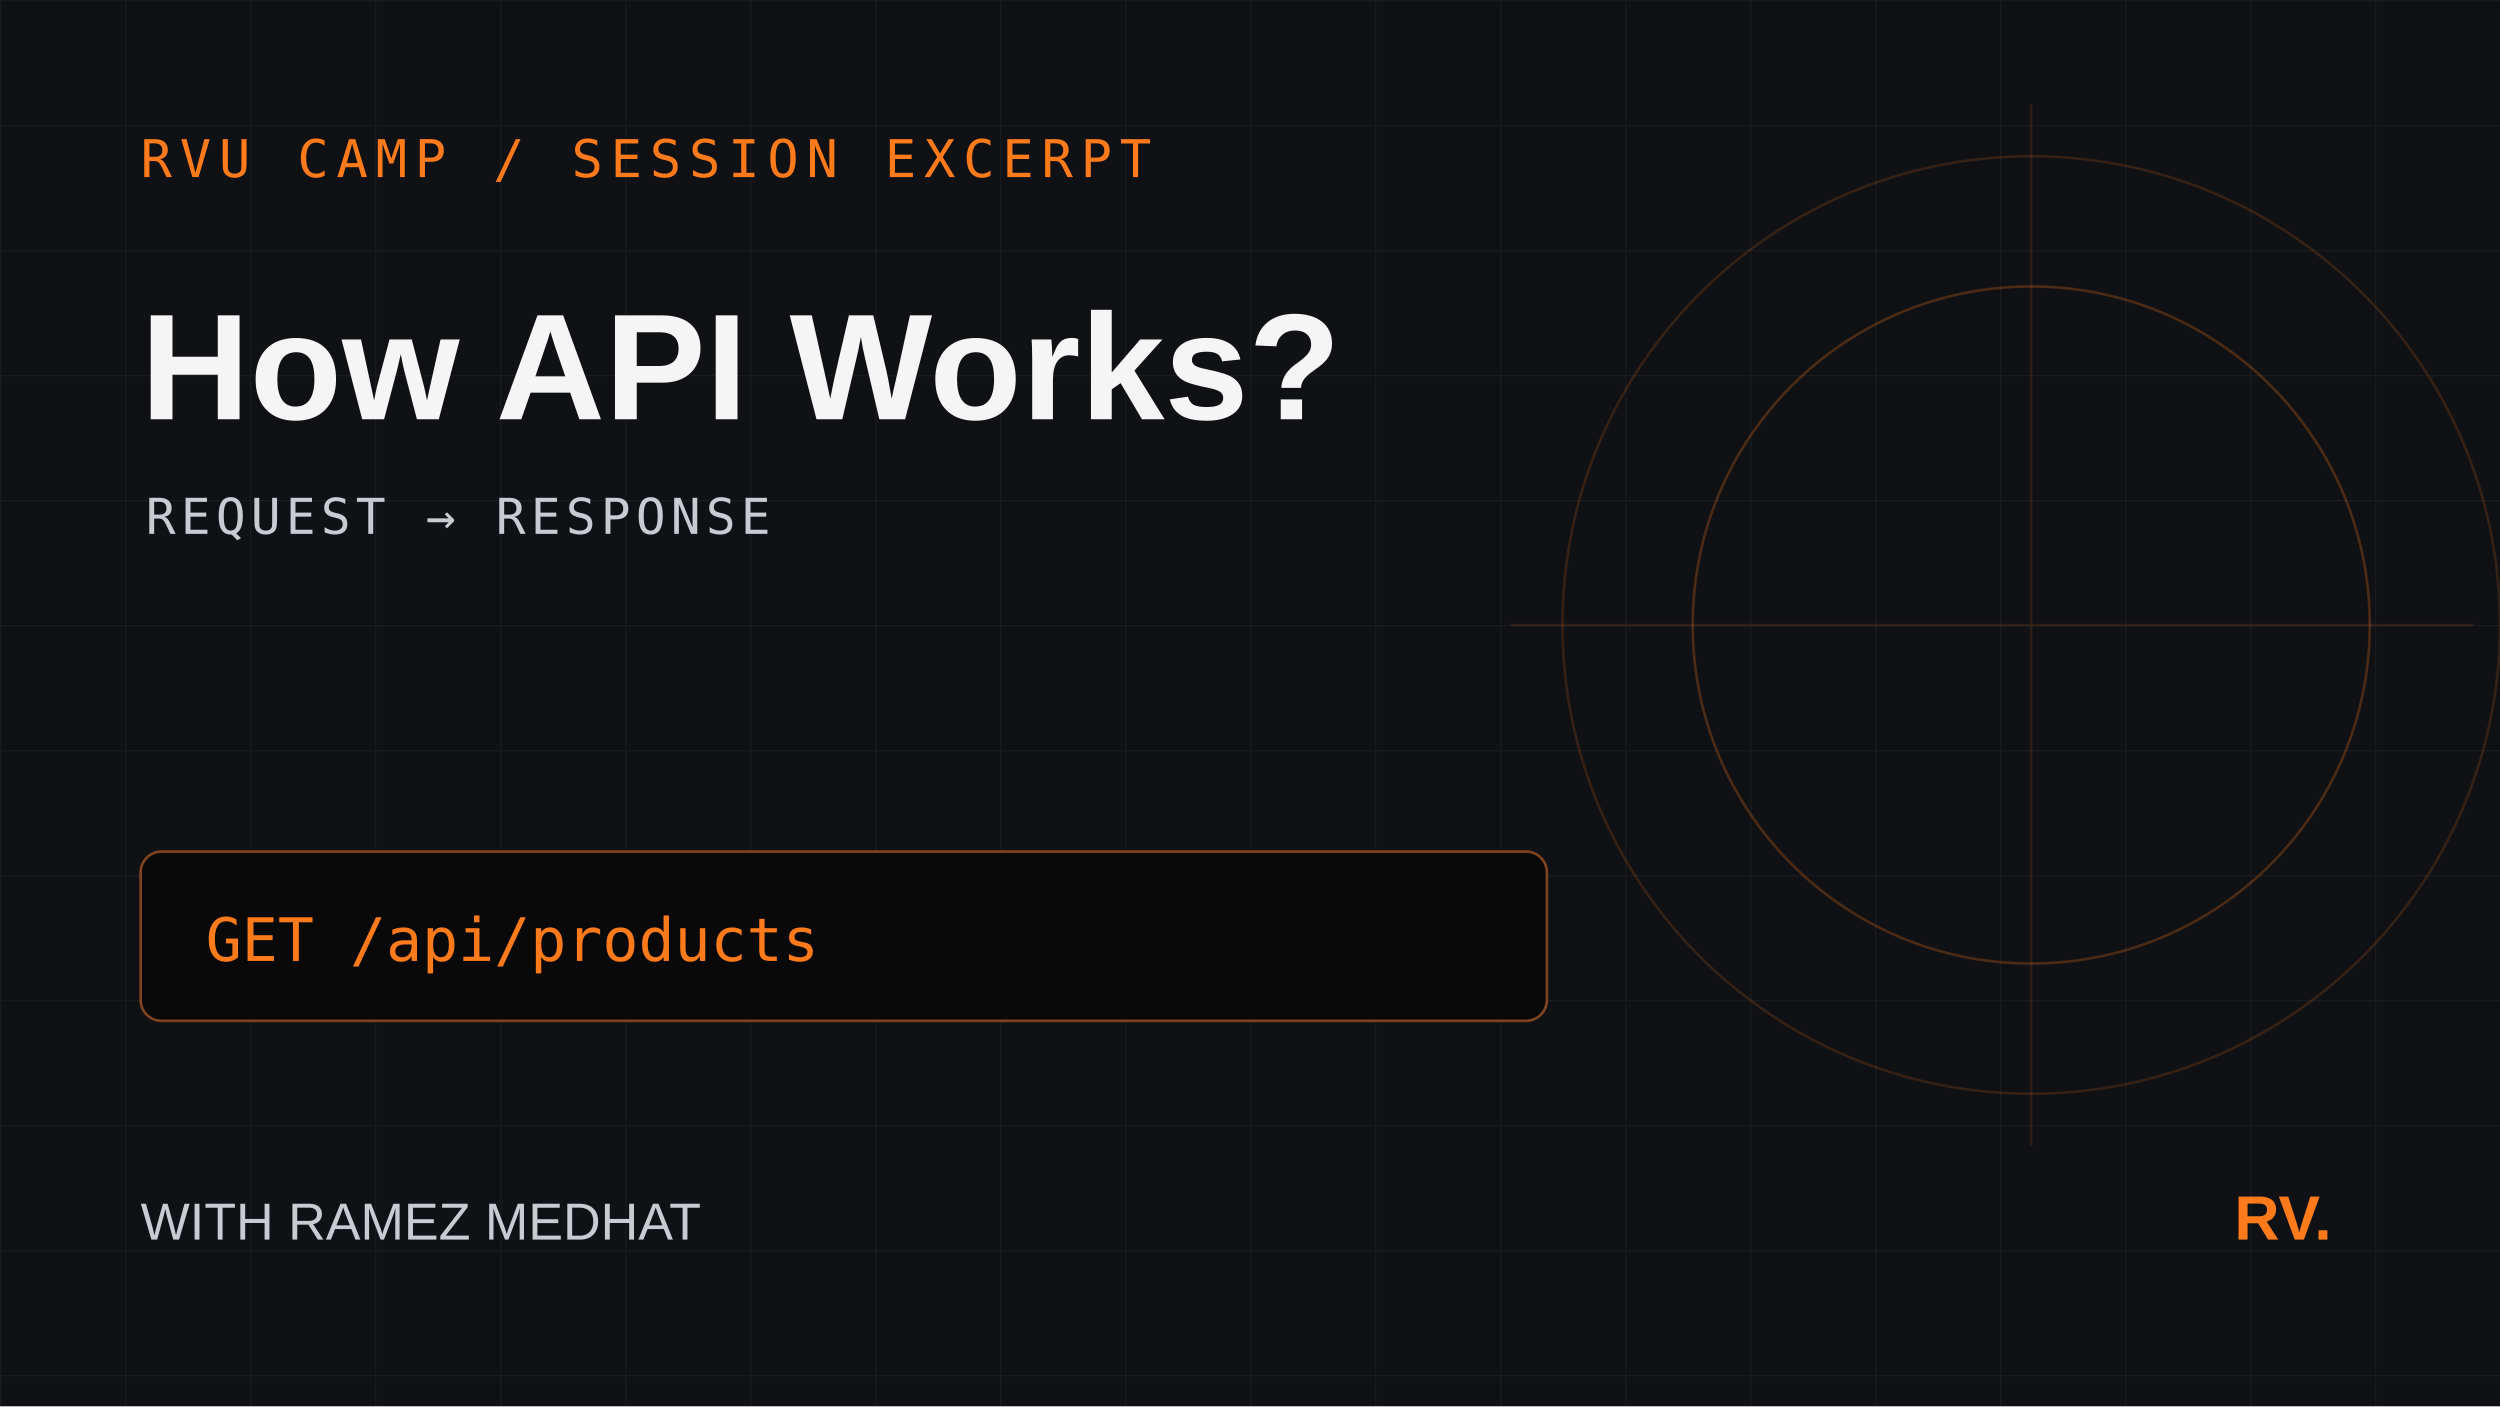
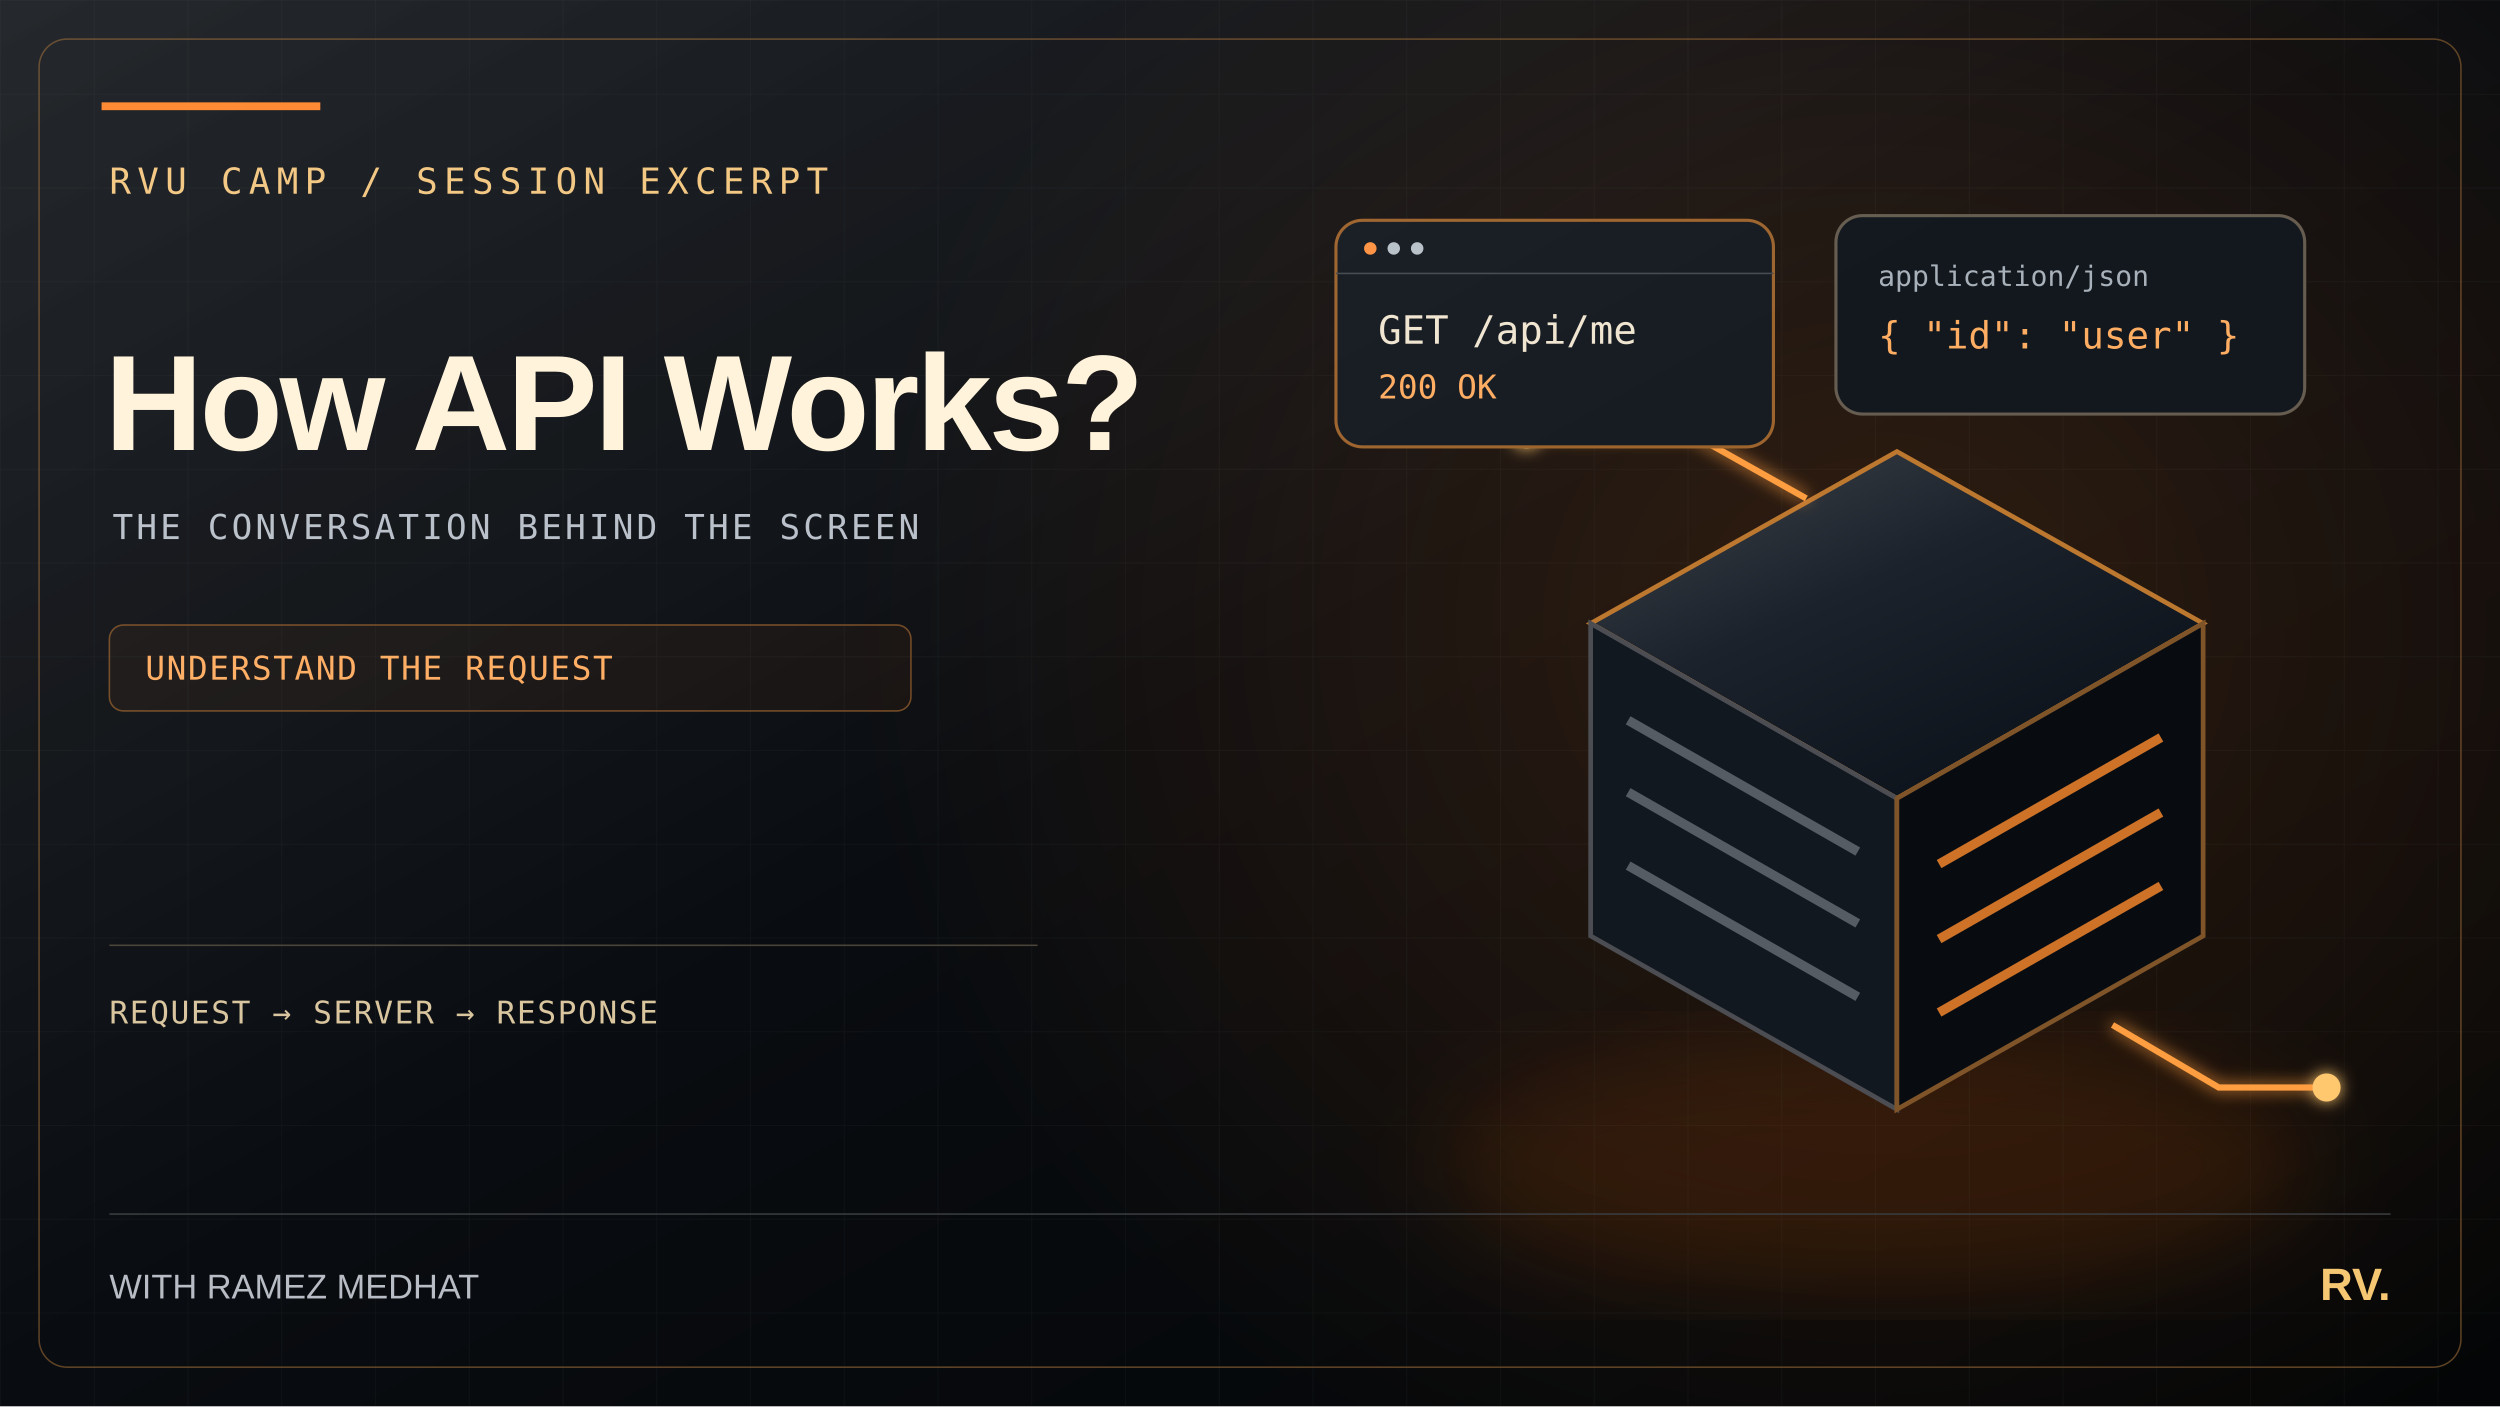
- <svg xmlns="http://www.w3.org/2000/svg" viewBox="0 0 960 540">
+ <svg xmlns="http://www.w3.org/2000/svg" viewBox="0 0 1600 900">
  <defs>
-     <pattern id="grid" width="48" height="48" patternUnits="userSpaceOnUse">
-       <path d="M48 0H0V48" fill="none" stroke="#ffffff" stroke-opacity=".045" />
+     <linearGradient id="base" x2="1" y2="1">
+       <stop stop-color="#181b20" />
+       <stop offset=".5" stop-color="#090c10" />
+       <stop offset="1" stop-color="#030506" />
+     </linearGradient>
+     <linearGradient id="metal" x2=".8" y2="1">
+       <stop stop-color="#40454c" />
+       <stop offset=".45" stop-color="#1b222b" />
+       <stop offset="1" stop-color="#0a1018" />
+     </linearGradient>
+     <radialGradient id="light">
+       <stop stop-color="#ff7a1a" stop-opacity=".16" />
+       <stop offset="1" stop-color="#ff7a1a" stop-opacity="0" />
+     </radialGradient>
+     <linearGradient id="shine" x2="1" y2="1">
+       <stop stop-color="#ffffff" stop-opacity=".055" />
+       <stop offset=".48" stop-color="#ffffff" stop-opacity="0" />
+     </linearGradient>
+     <pattern id="grid" width="60" height="60" patternUnits="userSpaceOnUse">
+       <path d="M60 0H0V60" fill="none" stroke="#c6cbd3" stroke-opacity=".045" />
    </pattern>
+     <filter id="glow" x="-50%" y="-50%" width="200%" height="200%">
+       <feGaussianBlur stdDeviation="5" result="b" />
+       <feMerge>
+         <feMergeNode in="b" />
+         <feMergeNode in="SourceGraphic" />
+       </feMerge>
+     </filter>
+     <filter id="blur">
+       <feGaussianBlur stdDeviation="30" />
+     </filter>
  </defs>
-   <rect width="960" height="540" fill="#101114" />
-   <rect width="960" height="540" fill="url(#grid)" />
-   <circle cx="780" cy="240" r="180" fill="none" stroke="#ff7a1a" stroke-opacity=".16" />
-   <circle cx="780" cy="240" r="130" fill="none" stroke="#ff7a1a" stroke-opacity=".25" />
-   <path d="M580 240H950M780 40V440" stroke="#ff7a1a" stroke-opacity=".12" />
-   <text x="54" y="68" font-family="monospace" font-size="20" letter-spacing="3" fill="#ff7a1a">RVU CAMP / SESSION EXCERPT</text>
-   <text x="54" y="161" font-family="Arial,sans-serif" font-size="58" font-weight="700" fill="#f5f5f5">How API Works?</text>
-   <text x="56" y="205" font-family="monospace" font-size="19" letter-spacing="2" fill="#c8cbd1">REQUEST → RESPONSE</text>
-   <rect x="54" y="327" width="540" height="65" rx="8" fill="#090909" stroke="#80431f" />
-   <text x="79" y="369" font-family="monospace" font-size="23" fill="#ff7a1a">GET /api/products</text>
-   <text x="54" y="476" font-family="Arial,sans-serif" font-size="20" fill="#c8cbd1">WITH RAMEZ MEDHAT</text>
-   <text x="858" y="476" font-family="Arial,sans-serif" font-size="24" font-weight="700" fill="#ff7a1a">RV.</text>
+   <rect width="1600" height="900" fill="url(#base)" />
+   <rect width="1600" height="900" fill="url(#grid)" />
+   <ellipse cx="1200" cy="400" rx="650" ry="600" fill="url(#light)" />
+   <rect x="25" y="25" width="1550" height="850" rx="18" fill="none" stroke="#79542d" stroke-opacity=".75" />
+   <path d="M65 68h140" stroke="#ff852b" stroke-width="5" />
+   <text x="70" y="124" fill="#f3c67f" font-family="monospace" font-size="23" letter-spacing="4">RVU CAMP / SESSION EXCERPT</text>
+   <text x="67" y="288" fill="#fff3db" font-family="Arial,sans-serif" font-size="87" font-weight="700" letter-spacing="-2">How API Works?</text>
+   <text x="72" y="345" fill="#b9c0c9" font-family="monospace" font-size="22" letter-spacing="2">THE CONVERSATION BEHIND THE SCREEN</text>
+   <rect x="70" y="400" width="513" height="55" rx="9" fill="#ff7a1a0d" stroke="#744b26" />
+   <text x="93" y="435" fill="#ffad62" font-family="monospace" font-size="21" letter-spacing="1">UNDERSTAND THE REQUEST</text>
+   <path d="M70 605h594" stroke="#4b4439" />
+   <text x="70" y="655" fill="#d9c59e" font-family="monospace" font-size="20" letter-spacing="1">REQUEST  →  SERVER  →  RESPONSE</text>
+   <g transform="translate(950 166)">
+     <ellipse cx="252" cy="580" rx="278" ry="82" fill="#ff6a00" opacity=".12" filter="url(#blur)" />
+     <path d="M68 233 264 123 460 233 264 345Z" fill="url(#metal)" stroke="#bd7830" stroke-width="3" />
+     <path d="M68 233v200l196 111V345Z" fill="#121820" stroke="#4b4d52" stroke-width="3" />
+     <path d="M264 345v199l196-111V233Z" fill="#080c11" stroke="#7f5428" stroke-width="3" />
+     <path d="m92 295 147 84m-147-38 147 84m-147-37 147 84" stroke="#555c64" stroke-width="6" />
+     <path d="m291 387 142-81m-142 129 142-81m-142 128 142-81" stroke="#ff8c2d" stroke-width="6" opacity=".8" />
+     <g filter="url(#glow)">
+       <path d="M29 112h104l73 41" fill="none" stroke="#ff9e3f" stroke-width="4" />
+       <circle cx="27" cy="112" r="9" fill="#ffc76e" />
+       <path d="m402 490 68 40h65" fill="none" stroke="#ff9e3f" stroke-width="4" />
+       <circle cx="539" cy="530" r="9" fill="#ffc76e" />
+     </g>
+     <rect x="-95" y="-25" width="280" height="145" rx="17" fill="#171c23" stroke="#9d642e" stroke-width="2" />
+     <path d="M-95 9h280" stroke="#464b52" />
+     <circle cx="-73" cy="-7" r="4" fill="#ff9344" />
+     <circle cx="-58" cy="-7" r="4" fill="#b8c0c8" />
+     <circle cx="-43" cy="-7" r="4" fill="#b8c0c8" />
+     <text x="-68" y="54" fill="#f0e5d0" font-size="25" font-family="monospace">GET /api/me</text>
+     <text x="-68" y="89" fill="#ffad62" font-size="21" font-family="monospace">200 OK</text>
+     <rect x="225" y="-28" width="300" height="127" rx="17" fill="#13181e" stroke="#665d50" stroke-width="2" />
+     <text x="252" y="17" fill="#a8b0b9" font-size="18" font-family="monospace">application/json</text>
+     <text x="252" y="57" fill="#ffad62" font-size="24" font-family="monospace">{ "id": "user" }</text>
+   </g>
+   <path d="M70 777h1460" stroke="#393b3f" />
+   <text x="70" y="831" fill="#b8bdc5" font-family="Arial,sans-serif" font-size="22">WITH RAMEZ MEDHAT</text>
+   <text x="1530" y="832" text-anchor="end" fill="#f5c772" font-family="Arial,sans-serif" font-size="29" font-weight="700">RV.</text>
+   <rect width="1600" height="900" fill="url(#shine)" />
</svg>
